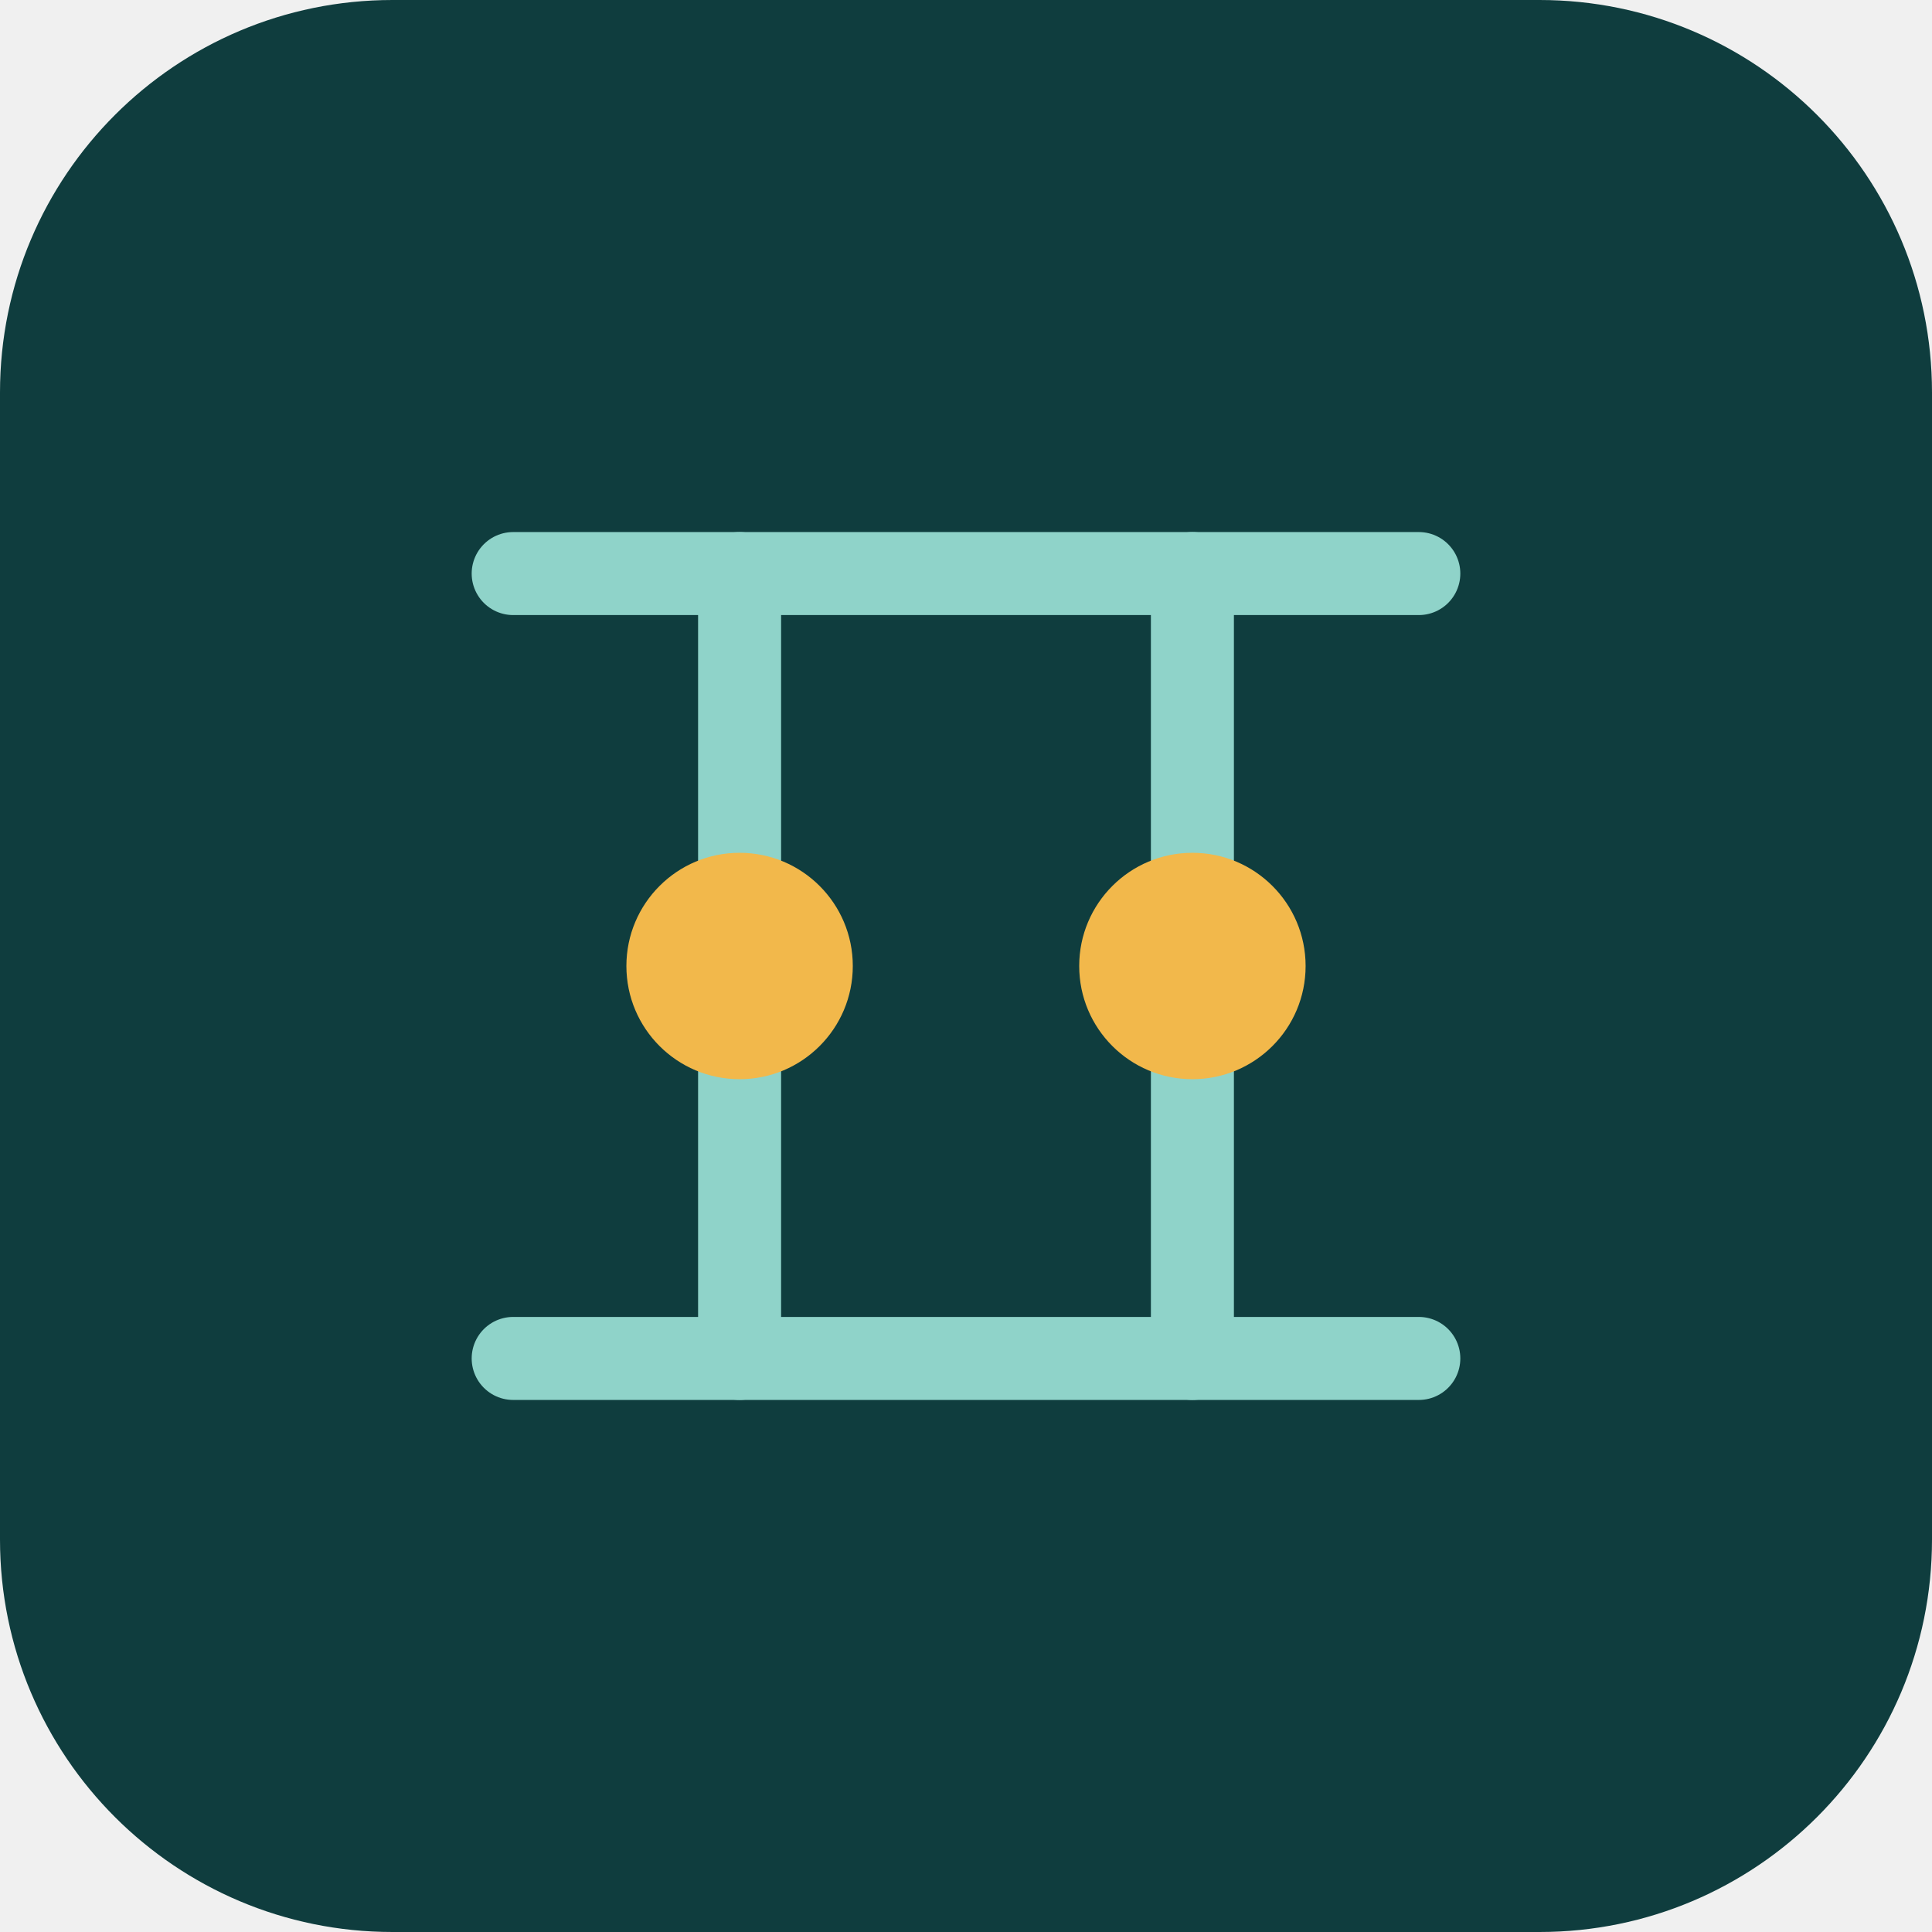
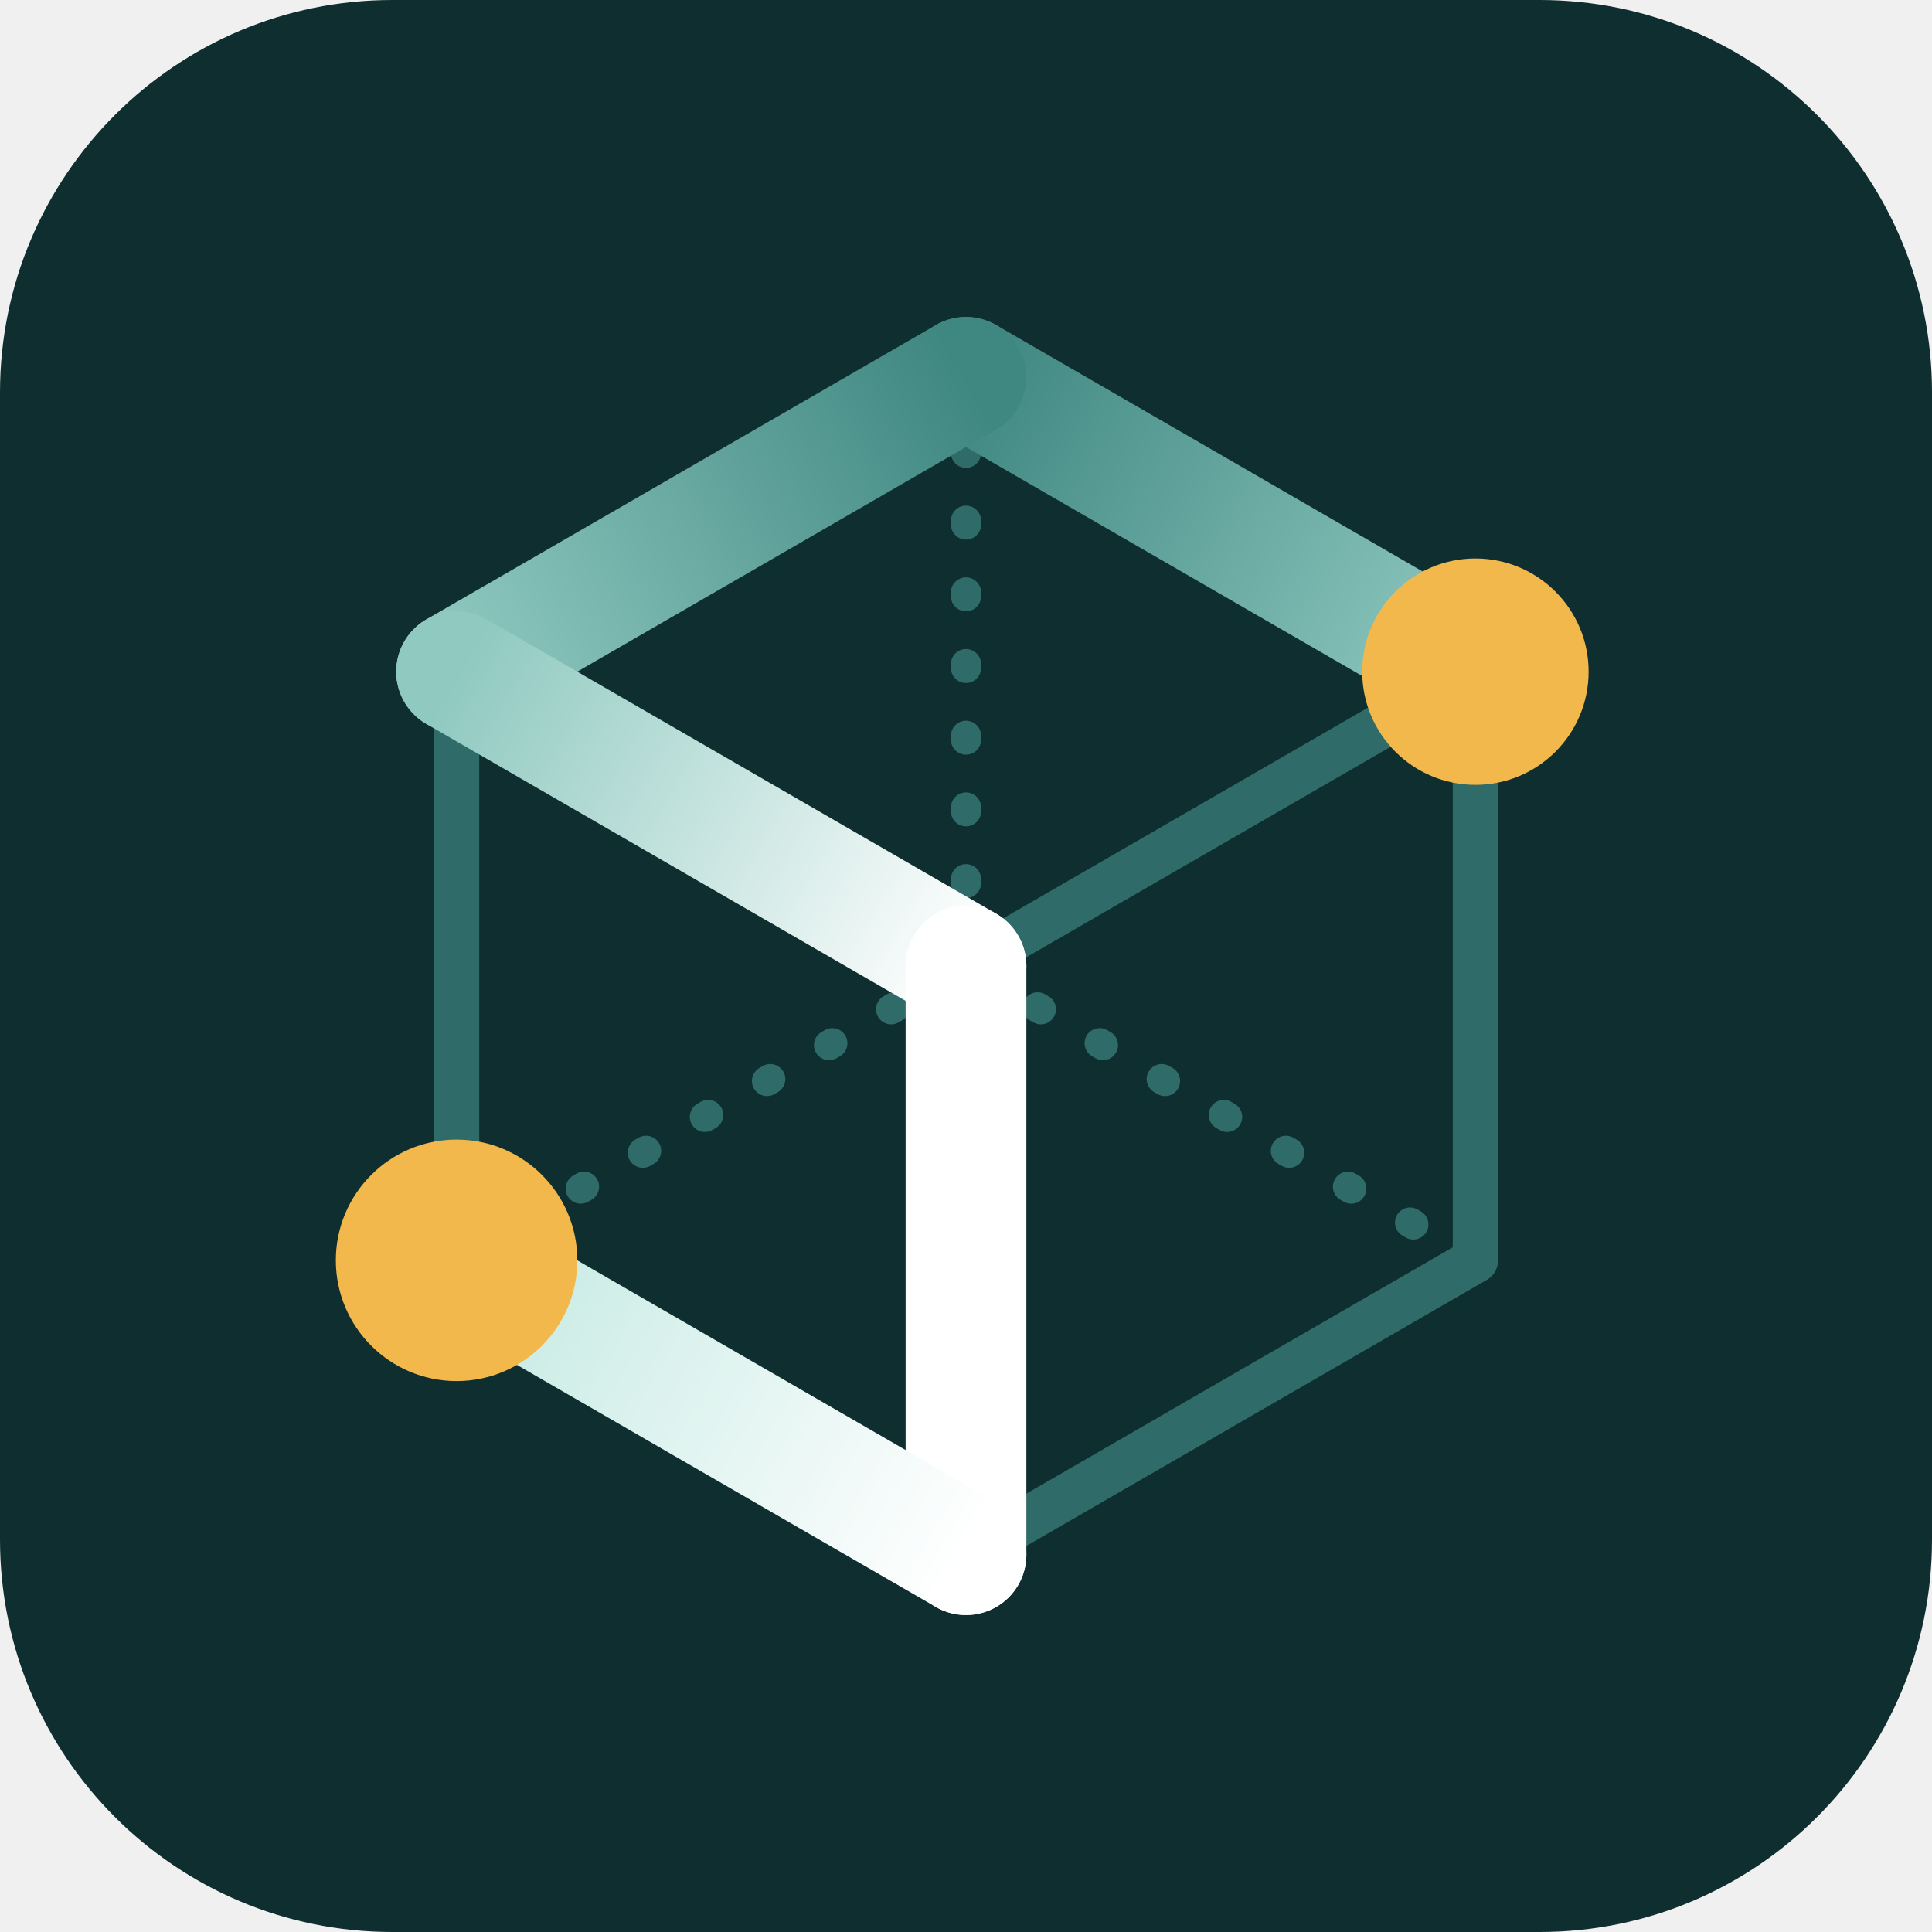
<svg xmlns="http://www.w3.org/2000/svg" viewBox="0 0 512 512">
-   <rect width="512" height="512" rx="104" fill="#0f3d3e" />
-   <g fill="none" stroke="#8fd3c9" stroke-width="22" stroke-linecap="round">
-     <path d="M136 152h240M136 360h240" />
-     <path d="M196 152v208M316 152v208" stroke-dasharray="1 0" />
+   <defs>
+     <linearGradient id="sn-a" gradientUnits="userSpaceOnUse" x1="391" y1="178" x2="256" y2="100">
+       <stop offset="0" stop-color="#8fc9c0" />
+       <stop offset="1" stop-color="#3f8781" />
+     </linearGradient>
+     <linearGradient id="sn-b" gradientUnits="userSpaceOnUse" x1="256" y1="100" x2="121" y2="178">
+       <stop offset="0" stop-color="#3f8781" />
+       <stop offset="1" stop-color="#8fc9c0" />
+     </linearGradient>
+     <linearGradient id="sn-c" gradientUnits="userSpaceOnUse" x1="121" y1="178" x2="256" y2="256">
+       <stop offset="0" stop-color="#8fc9c0" />
+       <stop offset="1" stop-color="#ffffff" />
+     </linearGradient>
+     <linearGradient id="sn-d" gradientUnits="userSpaceOnUse" x1="256" y1="412" x2="121" y2="334">
+       <stop offset="0" stop-color="#ffffff" />
+       <stop offset="1" stop-color="#c3e9e2" />
+     </linearGradient>
+   </defs>
+   <rect width="512" height="512" rx="104" fill="#0f2e30" />
+   <path d="M256 100L391 178V334L256 412L121 334V178Z M121 178L256 256L391 178 M256 256V412" fill="none" stroke="#2f6b68" stroke-width="12" stroke-linejoin="round" stroke-linecap="round" />
+   <path d="M256 100V256 M121 334L256 256 M391 334L256 256" fill="none" stroke="#2f6b68" stroke-width="8" stroke-dasharray="1 18" stroke-linecap="round" />
+   <g stroke-width="32" stroke-linecap="round">
+     <path d="M391 178L256 100" stroke="url(#sn-a)" />
+     <path d="M256 100L121 178" stroke="url(#sn-b)" />
+     <path d="M121 178L256 256" stroke="url(#sn-c)" />
+     <path d="M256 256V412" stroke="#ffffff" />
+     <path d="M256 412L121 334" stroke="url(#sn-d)" />
  </g>
-   <circle cx="196" cy="256" r="30" fill="#f2b84b" />
-   <circle cx="316" cy="256" r="30" fill="#f2b84b" />
+   <circle cx="391" cy="178" r="30" fill="#f2b84b" />
+   <circle cx="121" cy="334" r="32" fill="#f2b84b" />
</svg>
